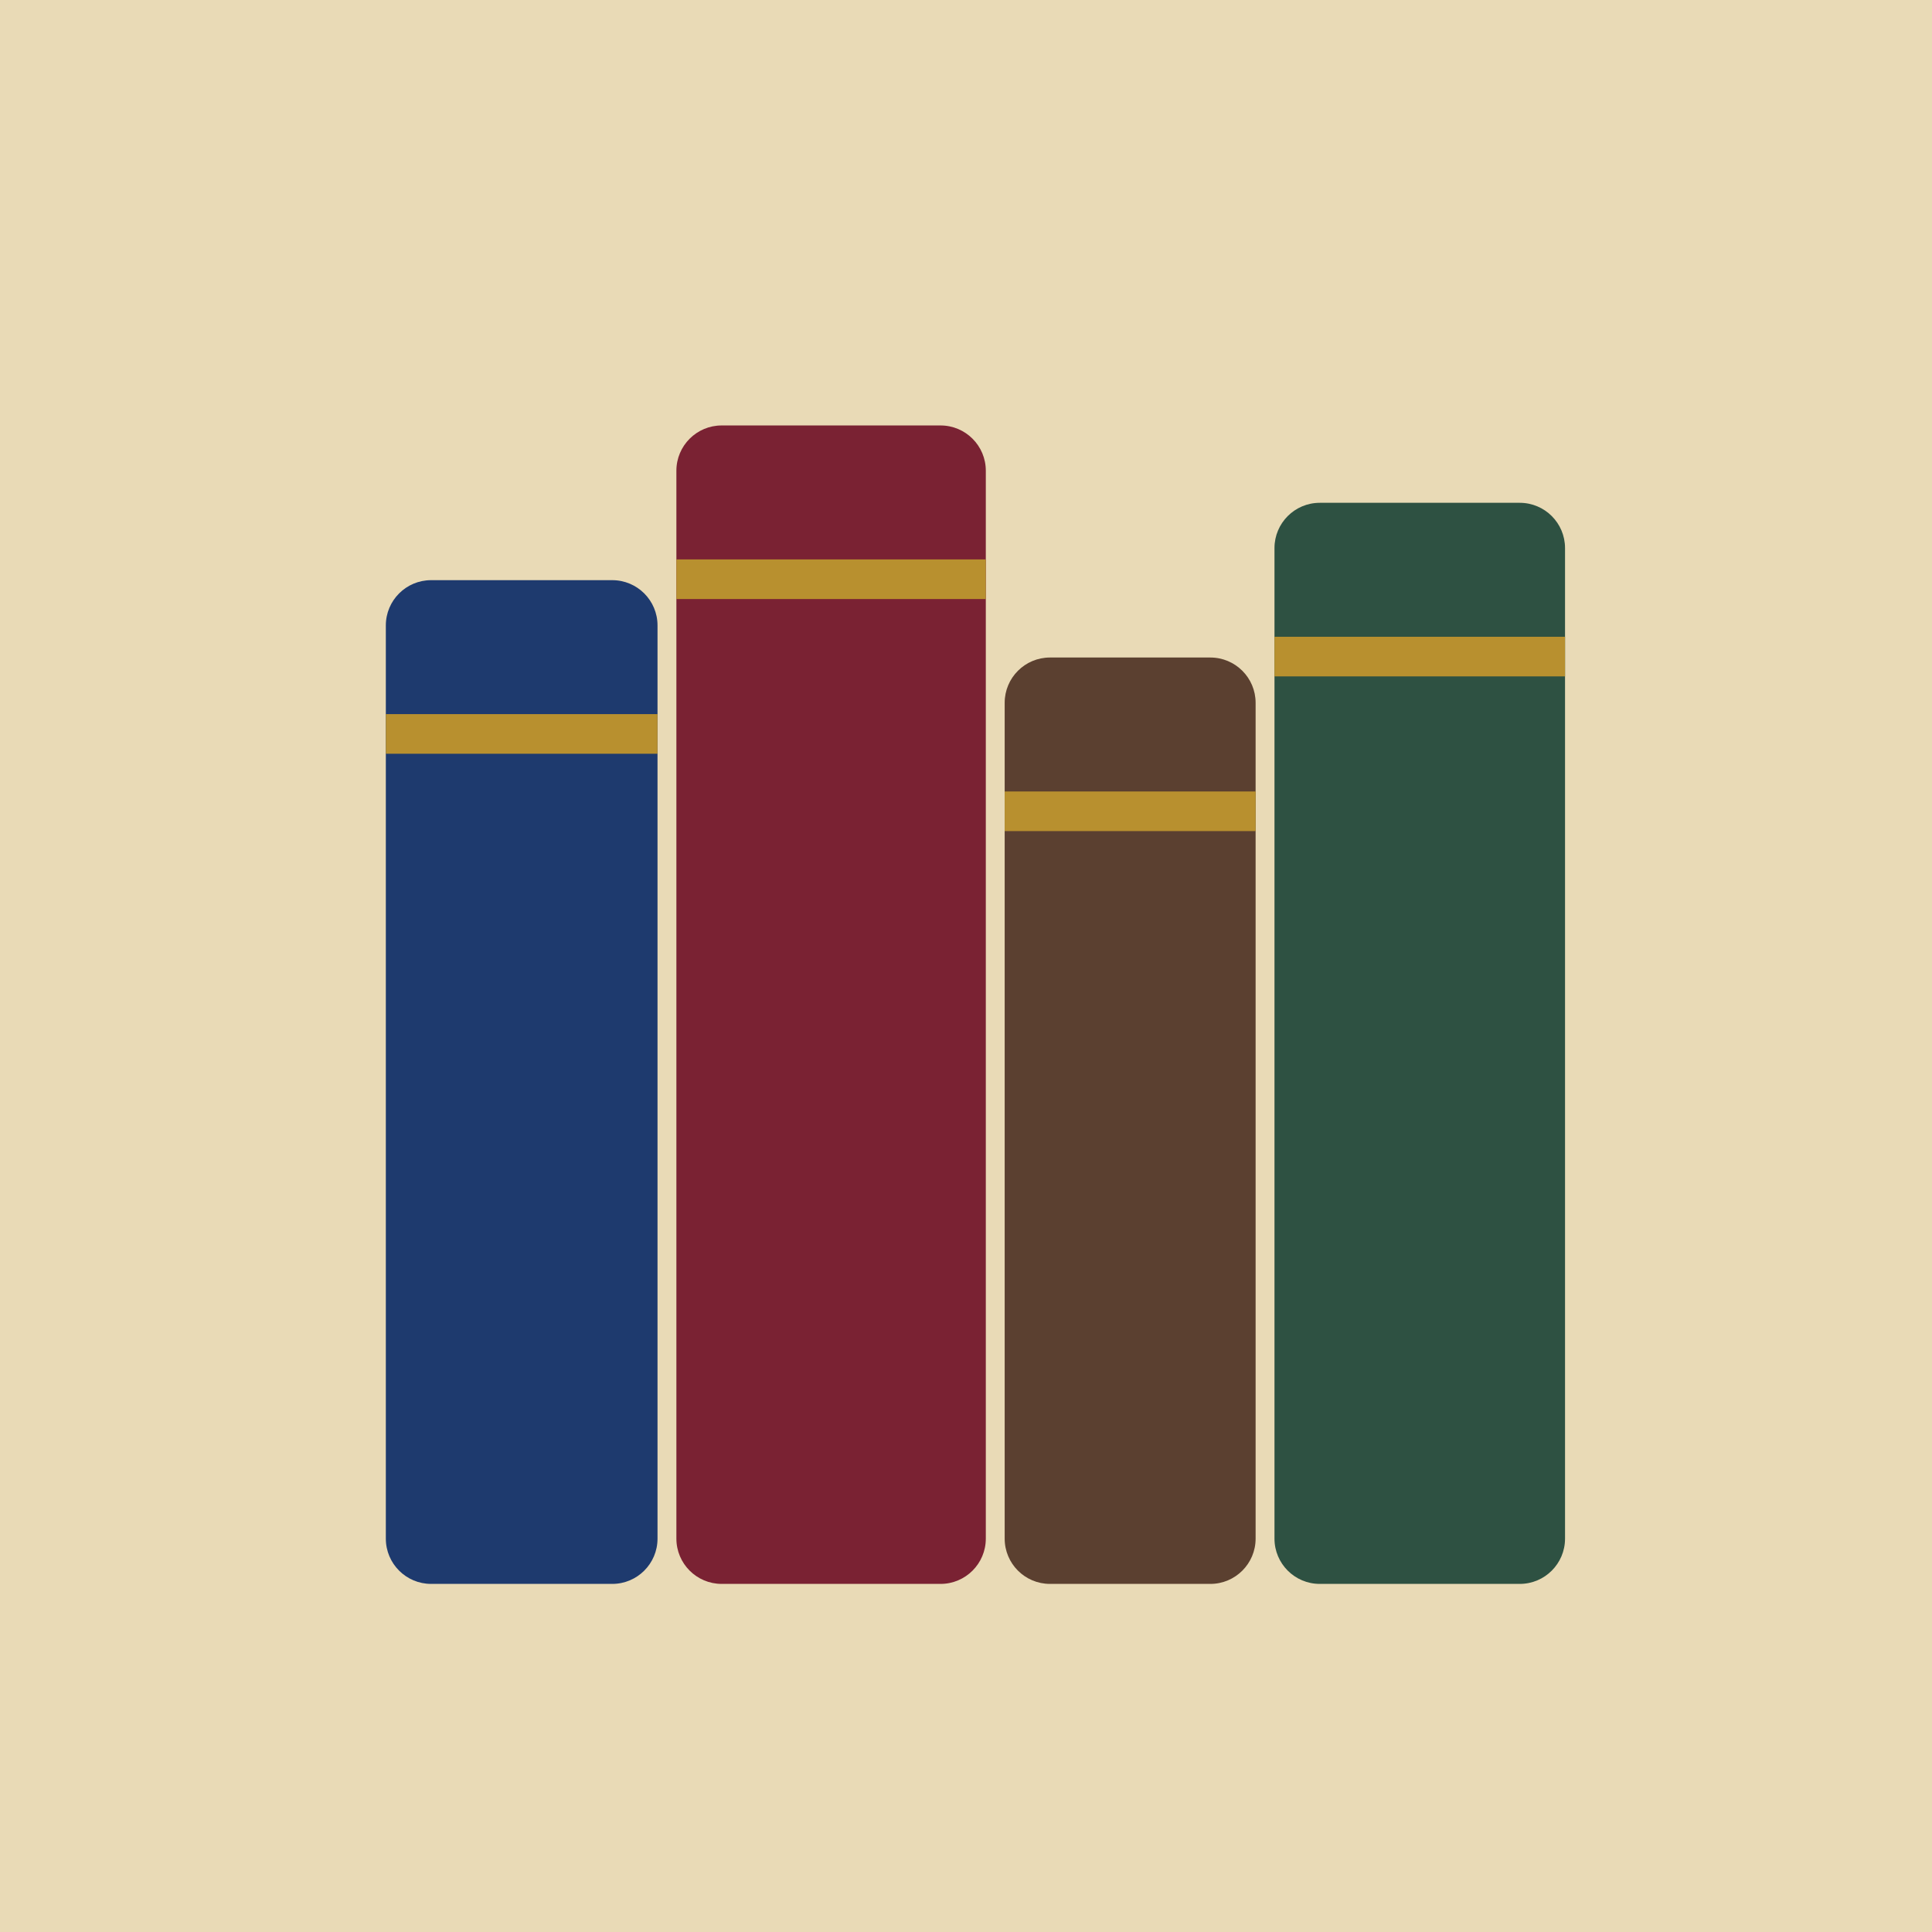
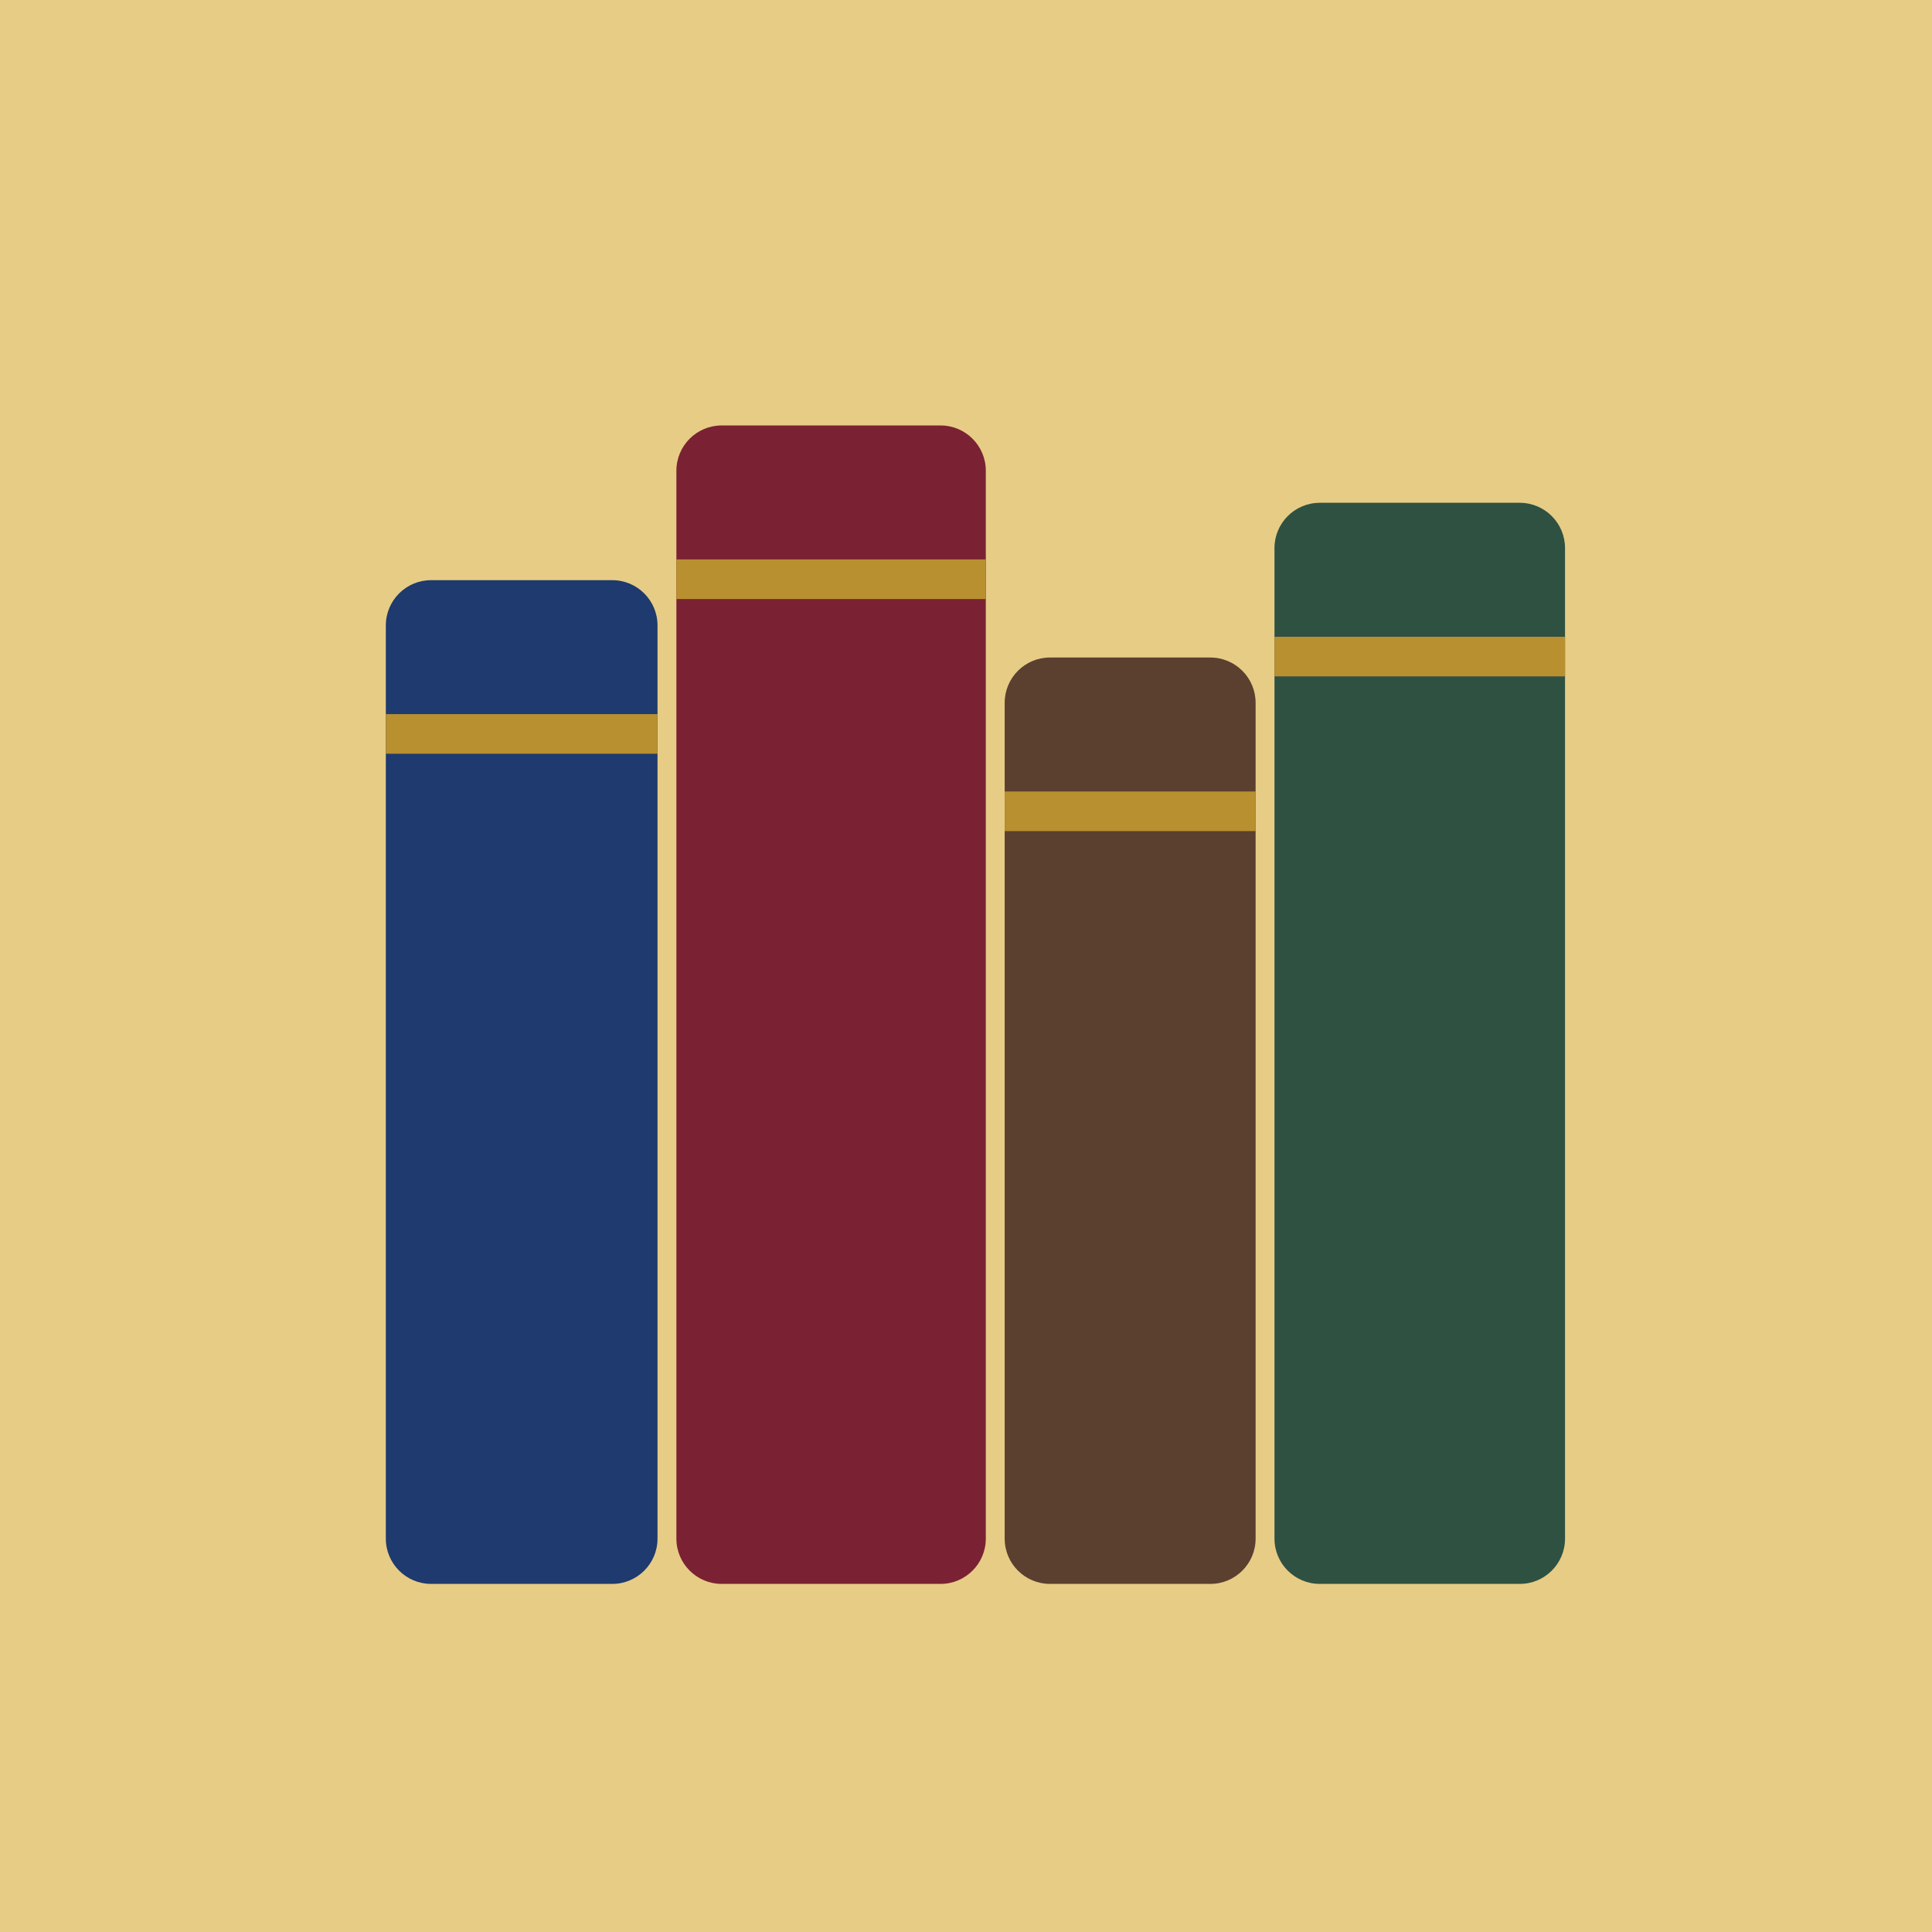
<svg xmlns="http://www.w3.org/2000/svg" viewBox="0 0 256 256" width="1024" height="1024">
-   <rect width="256" height="256" fill="#E9DAB6" />
+   <rect width="256" height="256" fill="#E7CC86" />
  <rect x="51.125" y="76.875" width="36" height="133" rx="6" fill="#1E3A6E" />
  <rect x="51.125" y="94.625" width="36" height="5.25" fill="#B8902F" />
  <rect x="89.625" y="56.375" width="41" height="153.5" rx="6" fill="#7A2233" />
  <rect x="89.625" y="74.125" width="41" height="5.25" fill="#B8902F" />
  <rect x="133.125" y="87.125" width="33.25" height="122.75" rx="6" fill="#5B4030" />
  <rect x="133.125" y="104.875" width="33.25" height="5.25" fill="#B8902F" />
  <rect x="168.875" y="66.625" width="38.5" height="143.25" rx="6" fill="#2E5142" />
  <rect x="168.875" y="84.375" width="38.5" height="5.25" fill="#B8902F" />
</svg>
